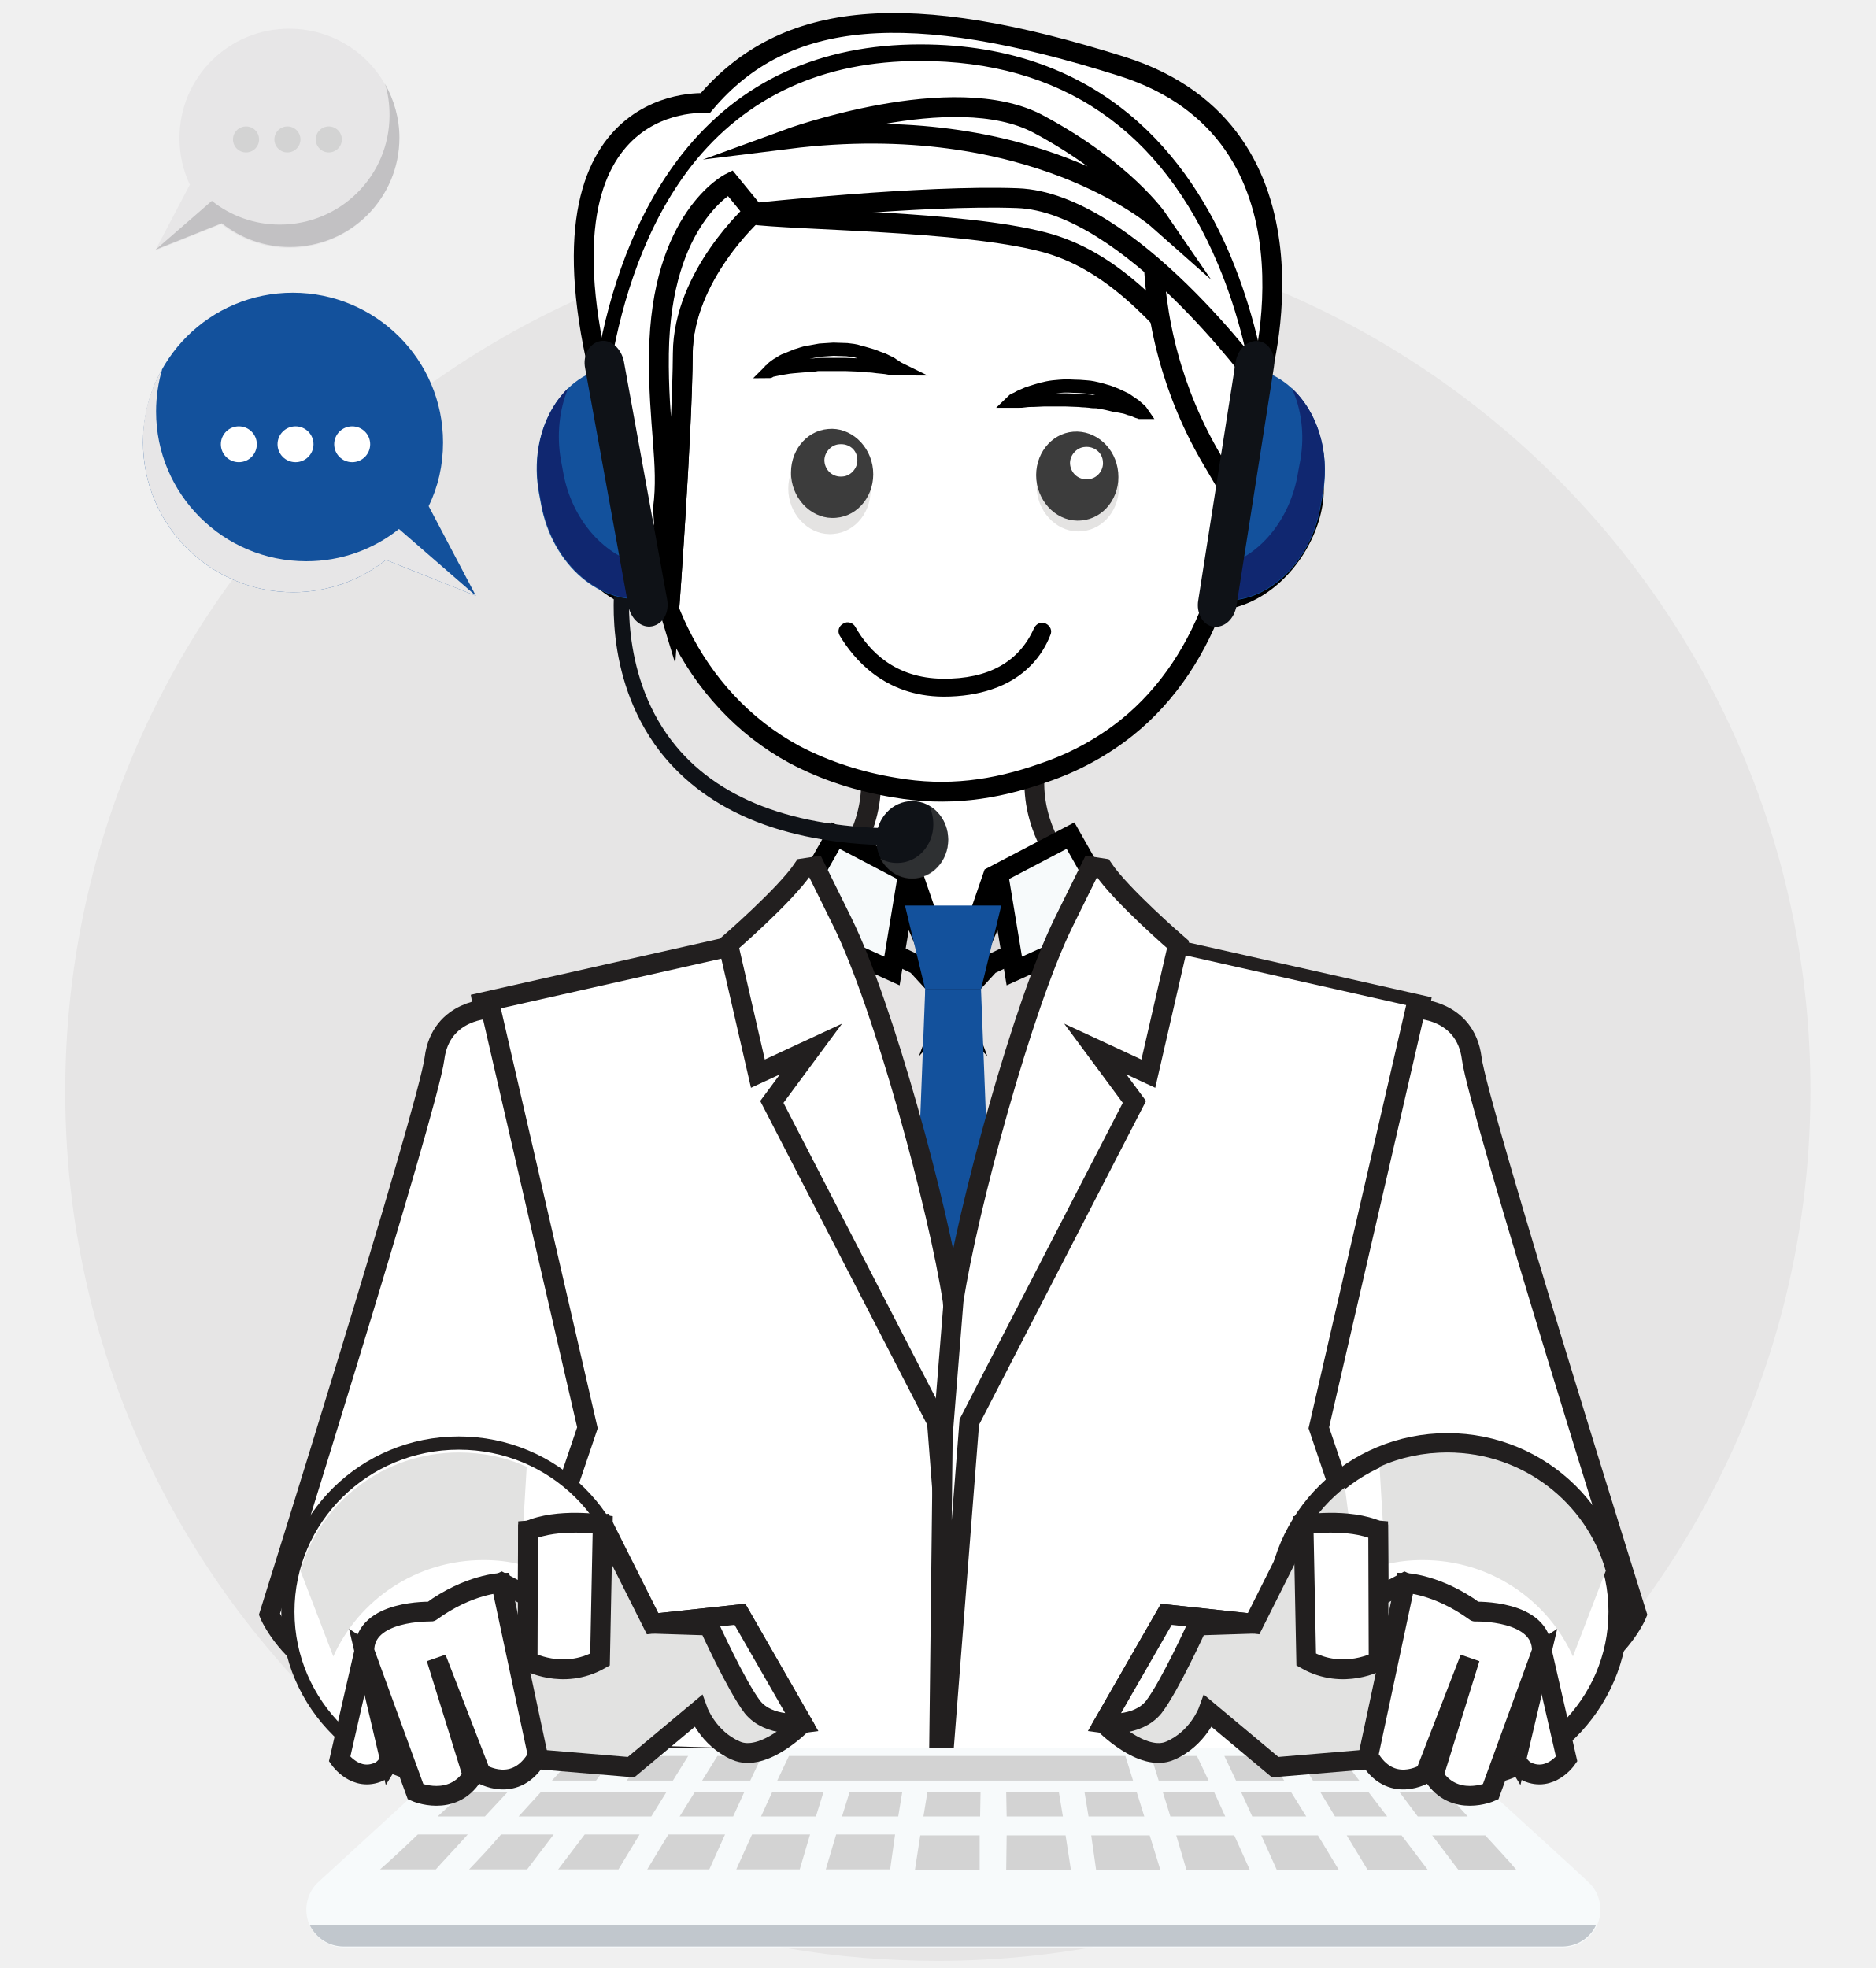
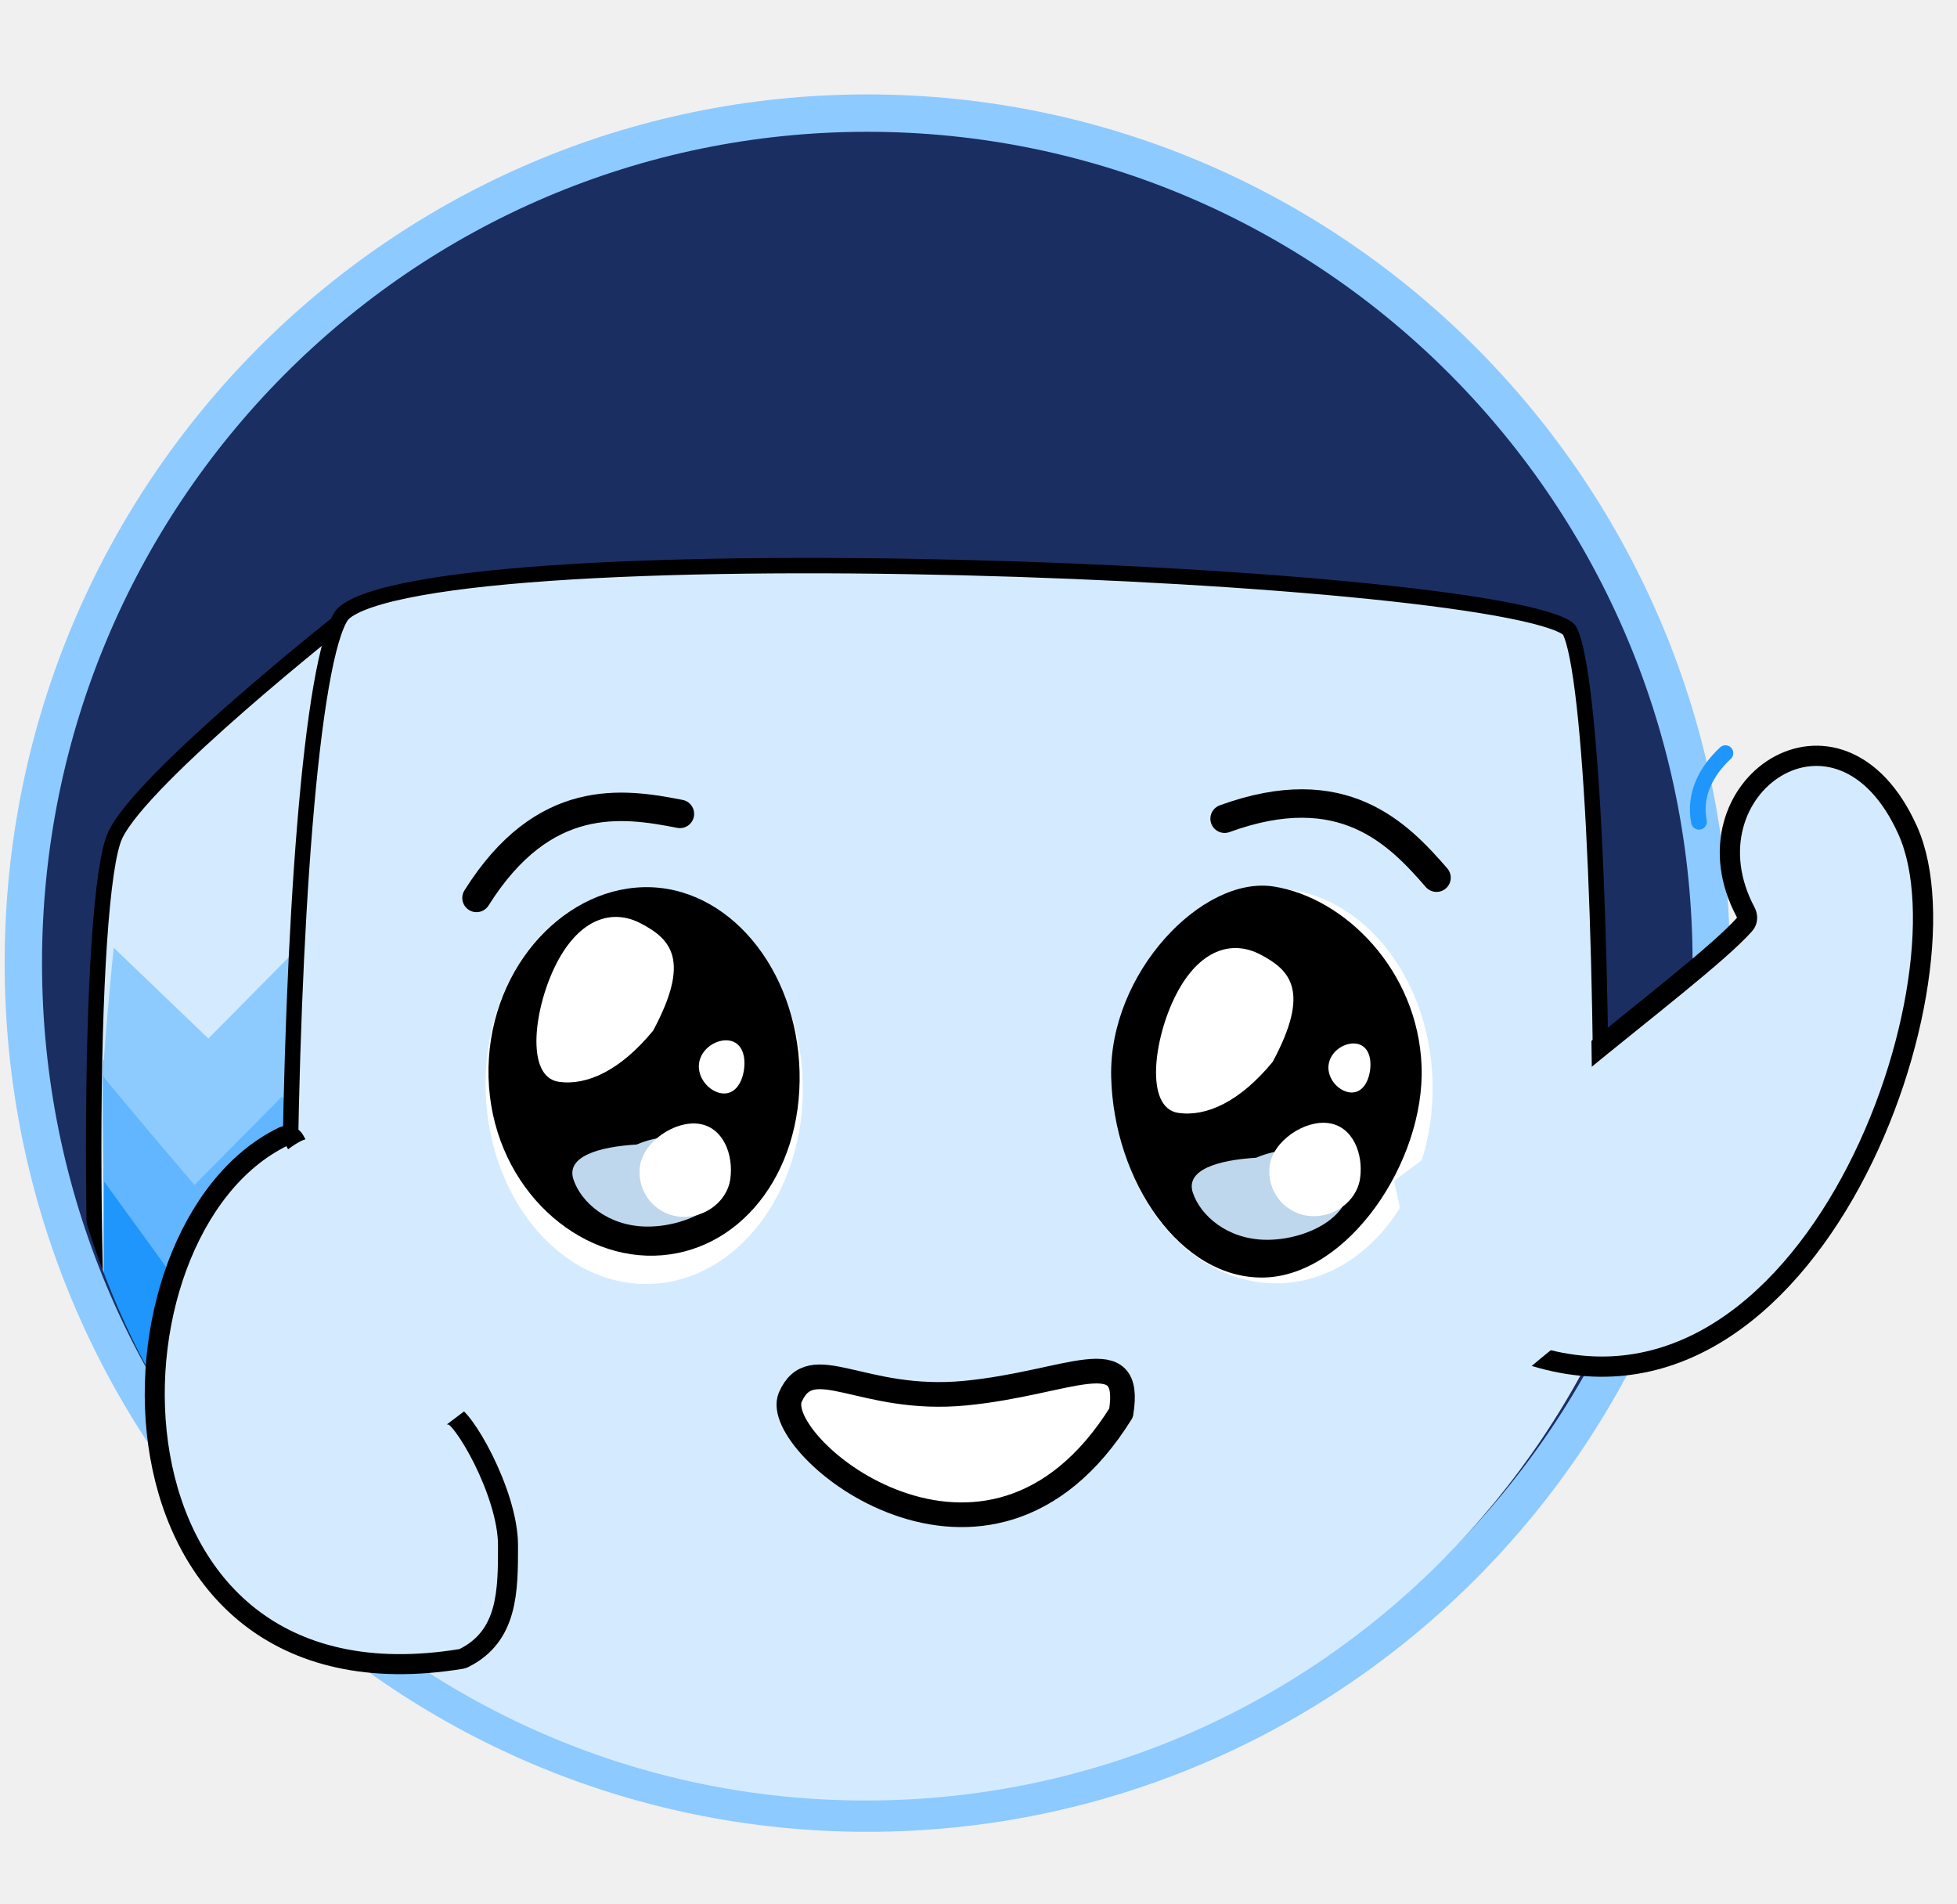
- <svg xmlns="http://www.w3.org/2000/svg" width="142" height="149" viewBox="0 0 142 149" fill="none">
-   <path d="M137.062 82.578C137.062 105.42 125.382 125.547 107.675 137.392C107.675 137.392 107.641 137.392 107.641 137.426C105.938 138.546 104.167 139.632 102.329 140.583C94.02 145.063 84.621 147.812 74.644 148.355C73.442 148.423 72.238 148.457 71.034 148.457C67.118 148.457 63.372 148.151 59.66 147.507C47.027 145.334 35.619 139.564 26.595 131.351C13.281 119.302 4.938 101.958 4.938 82.646C4.938 46.261 34.53 16.801 71 16.801C107.471 16.801 137.062 46.193 137.062 82.578Z" fill="#E6E5E5" />
-   <path d="M78.696 56.851H65.552C65.552 56.851 71.579 71.445 36.437 78.03L43.622 134.473H100.558L107.743 78.03C72.703 71.411 78.696 56.851 78.696 56.851Z" fill="white" stroke="#221F1F" stroke-width="1.5" stroke-miterlimit="10" />
-   <path d="M63.917 68.968L72.703 72.565L80.739 69.307L82.782 72.124L72.873 103.791L61.533 71.785L63.917 68.968Z" fill="#E6E4E4" />
-   <path d="M72.703 76.638L69.399 73.041L61.806 69.409L64.394 65.506L69.229 67.338L72.703 76.638Z" fill="#DBDADA" stroke="black" stroke-width="1.5" stroke-miterlimit="10" />
-   <path d="M72.703 76.638L71.885 75.79L68.48 67.746L67.527 73.516L59.524 69.884L63.27 63.266L69.161 66.354L72.703 76.638Z" fill="#F7FAFB" stroke="black" stroke-width="1.5" stroke-miterlimit="10" />
-   <path d="M71.613 76.638L74.916 73.041L82.51 69.409L79.922 65.506L75.086 67.338L71.613 76.638Z" fill="#DBDADA" stroke="black" stroke-width="1.5" stroke-miterlimit="10" />
-   <path d="M71.613 76.638L72.43 75.79L75.835 67.746L76.789 73.516L84.791 69.884L81.045 63.266L75.154 66.354L71.613 76.638Z" fill="#F7FAFB" stroke="black" stroke-width="1.5" stroke-miterlimit="10" />
-   <path d="M68.514 68.56L70.046 74.907H74.269L75.802 68.56H68.514Z" fill="#13519C" />
-   <path d="M68.514 114.38L70.046 74.907H74.269L75.802 114.38H68.514Z" fill="#13519C" />
-   <path d="M70.081 76.333L74.269 74.907H70.047L70.081 76.333Z" fill="#13519C" />
-   <path d="M61.499 70.257L36.505 75.892L46.414 132.81C46.414 132.81 71.783 133.795 72.839 132.81C73.895 131.826 72.839 105.59 72.839 105.59L61.499 70.257Z" fill="white" stroke="#221F1F" stroke-width="1.5" stroke-miterlimit="10" />
-   <path d="M61.704 65.608L63.781 69.816C66.88 76.095 71.068 91.538 72.124 98.496L72.941 108.678L73.282 137.766L70.932 107.66L58.435 83.427L61.397 79.421L57.379 81.288L55.132 71.513C55.132 71.513 59.456 67.78 60.818 65.743L61.704 65.608Z" fill="white" stroke="#221F1F" stroke-width="1.5" stroke-miterlimit="10" />
-   <path d="M82.816 70.257L107.811 75.892L97.902 132.81C97.902 132.81 72.532 133.795 71.477 132.81C70.421 131.826 71.477 105.59 71.477 105.59L82.816 70.257Z" fill="white" stroke="#221F1F" stroke-miterlimit="10" />
-   <path d="M82.612 65.608L80.535 69.816C77.436 76.095 73.248 91.538 72.192 98.496L71.375 108.678L71.034 137.766L73.384 107.66L85.881 83.427L82.919 79.421L86.937 81.288L89.184 71.513C89.184 71.513 84.86 67.78 83.498 65.743L82.612 65.608ZM37.152 76.367C37.152 76.367 33.372 76.367 32.895 80.134C32.418 83.902 20.398 122.221 20.398 122.221C20.398 122.221 23.939 130.91 37.628 128.33L44.473 108.101L37.152 76.367Z" fill="white" stroke="#221F1F" stroke-width="1.5" stroke-miterlimit="10" />
-   <path d="M34.734 134.779C41.881 134.779 47.674 129.065 47.674 122.017C47.674 114.969 41.881 109.255 34.734 109.255C27.587 109.255 21.794 114.969 21.794 122.017C21.794 129.065 27.587 134.779 34.734 134.779Z" fill="white" stroke="#221F1F" />
-   <path d="M41.647 124.563C42.464 124.936 43.281 125.377 43.996 125.92L45.29 121.135C44.545 119.952 43.6 118.907 42.498 118.046L41.647 124.563ZM25.233 125.411C27.174 121.101 31.533 118.114 36.607 118.114C37.594 118.114 38.514 118.216 39.433 118.453L39.876 111.054C38.309 110.341 36.573 109.968 34.734 109.968C29.013 109.968 24.212 113.77 22.747 118.929L25.233 125.411Z" fill="#E2E2E1" />
-   <path d="M107.164 76.367C107.164 76.367 110.944 76.367 111.42 80.134C111.897 83.902 123.918 122.221 123.918 122.221C123.918 122.221 120.376 130.91 106.687 128.33L99.843 108.101L107.164 76.367Z" fill="white" stroke="#221F1F" stroke-width="1.5" stroke-miterlimit="10" />
-   <path d="M109.582 134.779C116.728 134.779 122.522 129.065 122.522 122.017C122.522 114.969 116.728 109.255 109.582 109.255C102.435 109.255 96.642 114.969 96.642 122.017C96.642 129.065 102.435 134.779 109.582 134.779Z" fill="white" stroke="#221F1F" stroke-width="1.5" />
-   <path d="M102.669 119.132C101.852 119.505 101.035 119.947 100.319 120.49L99.025 115.704C99.771 114.522 100.715 113.477 101.818 112.616L102.669 119.132ZM119.082 125.411C117.141 121.101 112.783 118.114 107.709 118.114C106.721 118.114 105.802 118.216 104.882 118.453L104.44 111.054C106.006 110.341 107.743 109.968 109.582 109.968C115.303 109.968 120.104 113.77 121.568 118.929L119.082 125.411Z" fill="#E2E2E1" />
-   <path d="M109.173 132.369H35.142L24.075 142.517C23.53 143.026 23.19 143.773 23.19 144.588C23.19 146.183 24.484 147.439 26.05 147.439H118.299C119.9 147.439 121.16 146.149 121.16 144.588C121.16 143.807 120.853 143.094 120.342 142.585C120.002 142.212 109.173 132.369 109.173 132.369Z" fill="#F7FAFB" />
-   <path d="M101.069 137.528H105.019L103.589 135.661H99.945L101.069 137.528ZM91.909 135.661H88.026L88.605 137.528H92.76L91.909 135.661ZM97.731 135.661H93.952L94.803 137.528H98.889L97.731 135.661ZM91.5 134.813L90.615 132.946H87.141L87.72 134.813H91.5ZM86.051 135.661H82.101L82.408 137.528H86.63L86.051 135.661ZM108.628 134.813L106.926 132.946H103.861L105.291 134.813H108.628ZM80.467 137.528L80.16 135.661H76.176L76.21 137.528H80.467ZM102.908 134.813L101.477 132.946H98.242L99.4 134.813H102.908ZM85.779 134.813L85.2 132.946H59.729L58.843 134.813H85.779ZM38.446 135.661H35.177L34.495 136.272L33.133 137.528H36.709L38.446 135.661ZM52.612 135.661L51.454 137.528H55.506L56.357 135.661H52.612ZM63.747 137.528H68.003L68.31 135.661H64.326L63.747 137.528ZM69.91 137.528H74.201L74.235 135.661H70.217L69.91 137.528ZM57.617 137.528H61.772L62.351 135.661H58.469L57.617 137.528ZM97.221 134.813L96.063 132.946H92.692L93.577 134.813H97.221ZM95.484 138.954L96.676 141.601H101.375L99.775 138.954H95.484ZM101.954 138.954L103.555 141.601H108.118L106.108 138.954H101.954ZM89.048 138.954L89.831 141.601H94.633L93.441 138.954H89.048ZM112.442 138.954H108.424L110.433 141.601H114.826C114.213 140.854 113.362 139.972 112.442 138.954ZM82.612 138.954L82.987 141.601H87.856L87.039 138.954H82.612ZM107.334 137.528H111.114L109.412 135.661H105.938L107.334 137.528ZM40.965 132.946H38.275C38.105 133.082 37.288 133.829 36.164 134.813H39.263L40.965 132.946ZM76.21 138.954L76.176 141.601H81.08L80.671 138.954H76.21ZM35.517 141.533H39.91L41.919 138.886H37.935C37.015 139.972 36.164 140.854 35.517 141.533ZM28.775 141.533H32.997C33.44 141.024 34.359 140.074 35.415 138.886H31.635C30.545 139.938 29.558 140.854 28.775 141.533ZM45.358 137.528H49.309L50.466 135.661H40.965L39.263 137.528H45.358ZM46.55 132.946H43.485L41.783 134.813H45.12L46.55 132.946ZM57.685 132.946H54.314L53.156 134.813H56.8L57.685 132.946ZM52.101 132.946H48.866L47.436 134.813H50.943L52.101 132.946ZM62.521 141.533H67.391L67.765 138.886H63.304L62.521 141.533ZM55.744 141.533H60.546L61.329 138.886H56.936L55.744 141.533ZM74.167 138.954H69.672L69.263 141.601H74.167V138.954ZM49.002 141.533H53.701L54.893 138.886H50.602L49.002 141.533ZM42.26 141.533H46.823L48.423 138.886H44.269L42.26 141.533Z" fill="#D3D3D3" />
-   <path d="M23.462 145.776C23.939 146.726 24.893 147.371 26.016 147.371H118.265C119.389 147.371 120.377 146.726 120.819 145.776H23.462Z" fill="#C1C7CD" />
-   <path d="M28.196 124.359L29.149 127.889L31.737 135.424L39.297 133.082L47.776 133.794L52.85 129.552C52.85 129.552 53.599 131.622 55.71 132.539C57.822 133.489 60.75 130.468 60.75 130.468L56.017 122.221L49.41 122.933L45.631 115.399L39.978 115.874L39.944 120.863L37.969 119.811L28.196 124.359Z" fill="#E2E2E1" stroke="#221F1F" stroke-width="1.5" stroke-miterlimit="10" />
-   <path d="M39.944 125.751C39.944 125.751 42.6 127.244 45.426 125.649L45.631 115.433C45.631 115.433 42.225 114.889 39.978 115.908L39.944 125.751ZM27.583 125.004L25.71 133.184C25.71 133.184 26.936 134.948 28.706 134.134C30.477 133.319 31.124 127.278 31.124 127.278L27.583 125.004Z" fill="white" stroke="#221F1F" stroke-width="1.5" stroke-miterlimit="10" />
-   <path d="M31.124 127.278L27.582 124.97L29.523 133.217C30.681 131.351 31.124 127.278 31.124 127.278Z" fill="white" stroke="#221F1F" stroke-width="1.5" stroke-miterlimit="10" />
-   <path d="M27.583 125.004L31.465 135.661C31.465 135.661 34.223 136.883 35.789 134.439L33.031 125.547L36.402 134.27C36.402 134.27 39.059 135.933 40.727 132.946L37.935 119.845C37.935 119.845 35.517 119.913 32.623 122.017C32.657 122.017 27.549 121.847 27.583 125.004ZM49.41 122.933L56.017 122.221L60.75 130.468C60.75 130.468 58.23 130.808 56.97 129.246C55.744 127.651 53.667 123.069 53.667 123.069L49.41 122.933Z" fill="white" stroke="#221F1F" stroke-width="1.5" stroke-miterlimit="10" />
-   <path d="M116.12 124.359L115.166 127.889L112.578 135.424L105.019 133.082L96.54 133.794L91.466 129.552C91.466 129.552 90.716 131.622 88.605 132.539C86.494 133.489 83.565 130.468 83.565 130.468L88.299 122.221L94.905 122.933L98.685 115.399L104.338 115.874L104.372 120.863L106.347 119.811L116.12 124.359Z" fill="#E2E2E1" stroke="#221F1F" stroke-width="1.5" stroke-miterlimit="10" />
-   <path d="M104.372 125.751C104.372 125.751 101.716 127.244 98.889 125.649L98.685 115.433C98.685 115.433 102.09 114.889 104.338 115.908L104.372 125.751ZM116.733 125.004L118.606 133.184C118.606 133.184 117.38 134.948 115.609 134.134C113.838 133.319 113.191 127.312 113.191 127.312L116.733 125.004Z" fill="white" stroke="#221F1F" stroke-width="1.5" stroke-miterlimit="10" />
-   <path d="M113.191 127.278L116.733 124.97L114.792 133.217C113.634 131.351 113.191 127.278 113.191 127.278Z" fill="white" stroke="#221F1F" stroke-width="1.5" stroke-miterlimit="10" />
-   <path d="M116.733 125.004L112.851 135.661C112.851 135.661 110.093 136.883 108.526 134.439L111.284 125.547L107.913 134.27C107.913 134.27 105.257 135.933 103.588 132.946L106.381 119.845C106.381 119.845 108.799 119.913 111.693 122.017C111.659 122.017 116.767 121.847 116.733 125.004ZM94.905 122.933L88.299 122.221L83.565 130.468C83.565 130.468 86.085 130.808 87.345 129.246C88.571 127.651 90.648 123.069 90.648 123.069L94.905 122.933Z" fill="white" stroke="#221F1F" stroke-width="1.5" stroke-miterlimit="10" />
-   <path d="M51.318 36.113C51.318 36.113 47.129 30.92 43.247 34.314C39.365 37.708 44.916 48.23 52.339 45.752L51.318 36.113Z" fill="white" stroke="black" stroke-width="0.5" stroke-miterlimit="10" />
-   <path d="M51.692 39.779L52.203 44.734C45.801 45.854 42.123 37.267 45.086 36.045C47.47 35.129 50.466 38.115 51.692 39.779ZM90.342 35.706C90.342 35.706 94.428 30.445 98.379 33.771C102.329 37.097 97.016 47.721 89.559 45.413L90.342 35.706Z" fill="white" stroke="black" stroke-miterlimit="10" />
-   <path d="M90.07 39.371L89.695 44.361C96.165 45.345 99.604 36.69 96.608 35.57C94.19 34.62 91.261 37.708 90.07 39.371Z" fill="white" stroke="black" stroke-miterlimit="10" />
-   <path d="M48.661 31.667C48.866 24.607 51.93 17.921 59.15 15.104C62.793 13.678 66.88 13.237 70.83 13.271C74.712 13.305 78.866 13.508 82.578 14.832C89.184 17.208 88.265 20.466 88.98 26.881C89.048 27.492 93.475 30.547 93.543 31.192C93.611 32.617 93.747 34.043 93.713 35.536C93.645 38.828 93.134 42.12 92.045 45.209C90.716 49.011 88.503 52.54 85.268 55.12C83.429 56.579 81.318 57.733 79.002 58.514C75.257 59.838 71.681 60.313 67.765 59.634C65.075 59.193 62.521 58.378 60.137 57.122C56.255 55.018 53.293 51.726 51.42 47.89C49.853 44.666 49.002 41.136 48.695 37.606C48.491 35.672 48.457 33.737 48.627 31.802C48.627 31.735 48.627 31.701 48.661 31.667Z" fill="white" stroke="black" stroke-width="1.5" stroke-miterlimit="10" />
-   <path d="M48.934 41.543L48.695 39.202C48.661 39.236 48.661 39.269 48.661 39.269L48.934 41.543Z" fill="#102770" />
-   <path d="M86.46 31.226C86.46 31.226 86.392 31.124 86.153 30.92C86.051 30.852 85.915 30.683 85.779 30.615C85.609 30.513 85.438 30.377 85.234 30.241L84.519 29.902C84.246 29.8 83.974 29.664 83.668 29.596C83.361 29.495 83.055 29.427 82.748 29.359C82.442 29.291 82.101 29.291 81.761 29.257C81.42 29.257 81.114 29.223 80.739 29.223C80.433 29.223 80.092 29.257 79.752 29.291C79.445 29.325 79.139 29.393 78.866 29.461C78.594 29.529 78.321 29.63 78.083 29.698C77.872 29.76 77.667 29.839 77.47 29.936C77.266 30.004 77.129 30.105 76.993 30.173C76.721 30.275 76.619 30.377 76.619 30.377H77.096C77.266 30.377 77.402 30.377 77.606 30.343C77.811 30.309 78.049 30.309 78.253 30.309L79.002 30.275H80.705L81.59 30.309C81.761 30.309 81.897 30.343 82.067 30.343C82.237 30.343 82.374 30.377 82.51 30.377C82.68 30.411 82.816 30.411 82.953 30.411C83.123 30.411 83.225 30.445 83.395 30.479C83.668 30.513 83.94 30.581 84.213 30.649C84.315 30.683 84.451 30.716 84.587 30.716C84.689 30.75 84.825 30.75 84.928 30.784C85.166 30.818 85.37 30.886 85.54 30.954C85.745 30.988 85.881 31.056 86.017 31.124C86.153 31.192 86.256 31.192 86.324 31.226H86.46ZM58.23 28.137L58.537 27.831C58.639 27.764 58.775 27.628 58.979 27.526C59.15 27.424 59.32 27.288 59.558 27.221L60.307 26.915C60.58 26.847 60.852 26.712 61.159 26.677L62.078 26.508L63.1 26.44L64.121 26.474C64.428 26.508 64.768 26.542 65.041 26.644C65.347 26.712 65.62 26.813 65.892 26.881C66.165 26.949 66.403 27.085 66.641 27.153C66.88 27.221 67.084 27.356 67.254 27.424C67.459 27.492 67.561 27.628 67.697 27.696C67.935 27.866 68.072 27.933 68.072 27.933C68.072 27.933 67.901 27.933 67.595 27.899C67.424 27.899 67.288 27.866 67.084 27.831C66.88 27.798 66.709 27.798 66.437 27.764C66.199 27.73 65.96 27.696 65.688 27.696L64.871 27.628C64.598 27.628 64.292 27.594 63.985 27.594H62.146C61.976 27.594 61.84 27.594 61.704 27.628C61.533 27.628 61.431 27.662 61.261 27.662L60.444 27.73C60.342 27.73 60.171 27.764 60.069 27.764C59.967 27.764 59.831 27.798 59.728 27.798L59.116 27.899L58.605 28.001C58.503 28.035 58.366 28.035 58.298 28.069C58.264 28.137 58.23 28.137 58.23 28.137Z" fill="white" stroke="black" stroke-miterlimit="10" />
-   <path d="M91.364 28.137C90.785 22.333 88.809 17.038 82.544 14.798C78.866 13.475 74.678 13.271 70.796 13.237C66.846 13.203 62.793 13.61 59.115 15.07C58.264 15.409 57.447 15.816 56.698 16.224C60.205 16.699 72.805 16.699 79.002 18.328C84.076 19.652 87.754 23.759 91.364 28.137Z" fill="white" stroke="black" stroke-width="1.5" stroke-miterlimit="10" />
-   <path d="M88.878 10.148C88.878 10.148 96.608 16.869 93.509 37.776L91.772 34.823C88.844 29.868 87.311 24.2 87.311 18.43V11.37L88.878 10.148Z" fill="white" stroke="black" stroke-width="1.5" stroke-miterlimit="10" />
-   <path d="M46.21 31.429L50.67 46.16C50.67 46.16 51.658 32.719 51.692 26.813C51.726 20.908 57.072 16.122 57.072 16.122C57.072 16.122 69.876 14.73 77.027 15.002C85.472 15.307 95.348 28.918 95.348 28.918C95.348 28.918 101.034 10.114 84.927 5.023C68.821 -0.068 59.422 0.679 53.395 7.806C53.327 7.806 39.024 6.788 46.21 31.429Z" fill="white" stroke="black" stroke-width="1.5" stroke-miterlimit="10" />
-   <path d="M55.268 13.848C55.268 13.848 50.024 16.461 49.887 26.779C49.819 32.142 50.636 35.095 50.194 38.489L50.671 46.092C50.671 46.092 51.658 32.651 51.692 26.745C51.726 20.84 57.072 16.054 57.072 16.054L55.268 13.848ZM59.66 10.522C59.66 10.522 72.192 5.94 78.628 9.402C85.098 12.864 87.652 16.597 87.652 16.597C87.652 16.597 78.185 8.214 59.66 10.522Z" fill="white" stroke="black" stroke-width="1.5" stroke-miterlimit="10" />
-   <path d="M75.052 52.201C74.031 52.54 72.839 52.744 71.409 52.744C66.914 52.71 64.598 49.825 63.577 48.128C63.372 47.789 63.508 47.381 63.849 47.212C64.155 47.008 64.598 47.144 64.768 47.483C65.79 49.282 67.765 51.352 71.374 51.386C74.848 51.42 77.163 50.097 78.287 47.551C78.457 47.212 78.832 47.042 79.173 47.212C79.513 47.381 79.683 47.755 79.513 48.094C78.934 49.587 77.64 51.352 75.052 52.201Z" fill="black" />
-   <path d="M65.892 36.792C66.062 38.659 64.802 40.288 63.1 40.423C61.397 40.593 59.865 39.168 59.694 37.335C59.524 35.468 60.784 33.839 62.487 33.703C64.223 33.568 65.722 34.959 65.892 36.792Z" fill="#E4E3E2" />
-   <path d="M66.096 35.57C66.267 37.437 65.007 39.066 63.304 39.202C61.601 39.371 60.069 37.946 59.899 36.113C59.728 34.246 60.988 32.617 62.691 32.481C64.36 32.312 65.926 33.703 66.096 35.57Z" fill="#3C3C3C" />
-   <path d="M64.904 34.755C64.973 35.4 64.428 36.045 63.781 36.079C63.066 36.147 62.487 35.638 62.419 34.959C62.35 34.314 62.895 33.669 63.542 33.635C64.257 33.568 64.87 34.043 64.904 34.755Z" fill="white" />
-   <path d="M84.689 36.588C84.859 38.455 83.599 40.084 81.897 40.22C80.194 40.39 78.662 38.964 78.492 37.131C78.321 35.264 79.581 33.635 81.284 33.5C83.02 33.33 84.553 34.721 84.689 36.588Z" fill="#E4E3E2" />
-   <path d="M84.655 35.774C84.825 37.64 83.566 39.27 81.863 39.405C80.16 39.575 78.628 38.15 78.458 36.317C78.287 34.45 79.547 32.821 81.25 32.685C82.953 32.549 84.485 33.907 84.655 35.774Z" fill="#3C3C3C" />
-   <path d="M83.498 34.959C83.566 35.604 83.055 36.249 82.374 36.283C81.659 36.351 81.08 35.842 81.012 35.163C80.944 34.518 81.488 33.873 82.135 33.839C82.85 33.771 83.463 34.28 83.498 34.959Z" fill="white" />
-   <path d="M44.473 35.604C44.473 35.027 44.2 21.111 51.658 11.642C56.017 6.143 62.078 3.36 69.672 3.36C83.566 3.36 90.138 12.117 93.202 19.482C96.506 27.424 96.54 35.264 96.54 35.57H95.484C95.484 35.502 95.45 27.696 92.215 20.025C87.924 9.809 80.331 4.616 69.638 4.616C62.317 4.616 56.494 7.297 52.373 12.524C45.256 21.62 45.529 35.468 45.529 35.57L44.473 35.604Z" fill="black" />
-   <path d="M68.208 64.012C59.729 64.012 53.633 61.602 49.955 56.885C45.529 51.115 46.55 44.089 46.584 43.784L47.708 43.987C47.708 44.055 46.788 50.775 50.841 56.07C54.212 60.482 60.069 62.722 68.174 62.722V64.012H68.208Z" fill="#0F1217" />
-   <path d="M49.172 45.277C45.495 45.922 41.817 42.799 40.965 38.217L40.795 37.301C39.978 32.719 42.328 28.51 46.005 27.831" fill="#13519C" />
-   <path d="M43.008 29.393C42.361 30.988 42.123 32.889 42.464 34.823L42.634 35.74C43.281 39.405 45.835 42.188 48.729 42.765L49.206 45.243C45.528 45.888 41.851 42.765 40.999 38.183L40.829 37.267C40.25 34.178 41.17 31.192 43.008 29.393Z" fill="#102770" />
-   <path d="M50.5 45.345C50.705 46.363 50.194 47.245 49.377 47.415C48.559 47.585 47.776 46.872 47.572 45.888L44.303 27.899C44.098 26.915 44.609 25.999 45.426 25.829C46.244 25.659 47.027 26.372 47.231 27.356L50.5 45.345Z" fill="#0F1217" />
-   <path d="M94.769 27.899C98.447 28.476 100.898 32.651 100.183 37.233L100.013 38.149C99.298 42.731 95.688 45.99 92.01 45.413" fill="#13519C" />
-   <path d="M97.8 29.393C98.515 30.954 98.787 32.855 98.447 34.823L98.276 35.74C97.697 39.405 95.246 42.256 92.351 42.901L91.977 45.379C95.654 45.956 99.298 42.697 99.979 38.115L100.149 37.199C100.694 34.077 99.672 31.124 97.8 29.393Z" fill="#102770" />
-   <path d="M93.543 27.424C93.713 26.406 94.462 25.727 95.28 25.829C96.097 25.931 96.608 26.881 96.437 27.831L93.611 45.854C93.441 46.872 92.692 47.551 91.874 47.449C91.057 47.347 90.546 46.397 90.716 45.447L93.543 27.424Z" fill="#0F1217" />
-   <path d="M69.059 66.49C70.564 66.49 71.783 65.183 71.783 63.571C71.783 61.959 70.564 60.652 69.059 60.652C67.554 60.652 66.335 61.959 66.335 63.571C66.335 65.183 67.554 66.49 69.059 66.49Z" fill="#0F1217" />
-   <path opacity="0.5" d="M70.353 61.026C70.557 61.467 70.66 61.908 70.66 62.417C70.66 64.012 69.468 65.336 67.935 65.336C67.459 65.336 67.05 65.234 66.641 64.997C67.118 65.879 68.004 66.524 69.059 66.524C70.591 66.524 71.783 65.2 71.783 63.605C71.783 62.451 71.204 61.501 70.353 61.026Z" fill="#4D4D4E" />
-   <path d="M10.829 33.5C10.829 39.779 15.937 44.836 22.203 44.836C24.859 44.836 27.276 43.919 29.217 42.392L36.028 45.107L32.452 38.319C33.167 36.86 33.542 35.23 33.542 33.5C33.542 27.221 28.434 22.163 22.168 22.163C15.903 22.163 10.829 27.221 10.829 33.5Z" fill="#13519C" />
-   <path d="M10.829 33.499C10.829 39.779 15.937 44.836 22.202 44.836C24.858 44.836 27.276 43.919 29.217 42.392L36.028 45.107L30.205 40.05C28.298 41.577 25.846 42.494 23.19 42.494C16.89 42.494 11.816 37.403 11.816 31.158C11.816 30.038 11.986 28.918 12.293 27.899C11.339 29.562 10.795 31.463 10.829 33.499Z" fill="#E7E6E7" />
-   <path d="M26.663 34.993C27.416 34.993 28.026 34.385 28.026 33.635C28.026 32.886 27.416 32.278 26.663 32.278C25.911 32.278 25.301 32.886 25.301 33.635C25.301 34.385 25.911 34.993 26.663 34.993Z" fill="white" />
-   <path d="M22.373 34.993C23.125 34.993 23.735 34.385 23.735 33.635C23.735 32.886 23.125 32.278 22.373 32.278C21.621 32.278 21.011 32.886 21.011 33.635C21.011 34.385 21.621 34.993 22.373 34.993Z" fill="white" />
-   <path d="M18.082 34.993C18.834 34.993 19.444 34.385 19.444 33.635C19.444 32.886 18.834 32.278 18.082 32.278C17.33 32.278 16.72 32.886 16.72 33.635C16.72 34.385 17.33 34.993 18.082 34.993Z" fill="white" />
-   <path d="M30.205 10.488C30.205 15.07 26.493 18.769 21.896 18.769C19.955 18.769 18.184 18.09 16.754 16.97L11.748 18.973L14.37 13.984C13.86 12.898 13.587 11.71 13.587 10.454C13.587 5.872 17.299 2.172 21.896 2.172C26.493 2.172 30.239 5.872 30.205 10.488Z" fill="#E7E6E7" />
-   <path d="M30.239 10.42C30.239 15.002 26.527 18.701 21.93 18.701C19.989 18.701 18.218 18.023 16.788 16.902L11.782 18.905L16.039 15.206C17.435 16.326 19.24 17.004 21.181 17.004C25.778 17.004 29.49 13.305 29.49 8.723C29.49 7.908 29.387 7.094 29.149 6.347C29.83 7.569 30.239 8.96 30.239 10.42Z" fill="#C2C1C3" />
-   <path d="M18.627 11.54C19.172 11.54 19.614 11.099 19.614 10.556C19.614 10.012 19.172 9.571 18.627 9.571C18.081 9.571 17.639 10.012 17.639 10.556C17.639 11.099 18.081 11.54 18.627 11.54Z" fill="#D3D3D3" />
-   <path d="M21.76 11.54C22.305 11.54 22.747 11.099 22.747 10.556C22.747 10.012 22.305 9.571 21.76 9.571C21.214 9.571 20.772 10.012 20.772 10.556C20.772 11.099 21.214 11.54 21.76 11.54Z" fill="#D3D3D3" />
-   <path d="M24.893 11.54C25.438 11.54 25.88 11.099 25.88 10.556C25.88 10.012 25.438 9.571 24.893 9.571C24.347 9.571 23.905 10.012 23.905 10.556C23.905 11.099 24.347 11.54 24.893 11.54Z" fill="#D3D3D3" />
+ <svg xmlns="http://www.w3.org/2000/svg" width="110" height="107" viewBox="0 0 110 107" fill="none">
+   <path d="M48.75 101.901C74.949 101.901 96.188 80.513 96.188 54.129C96.188 27.745 74.949 6.357 48.75 6.357C22.551 6.357 1.312 27.745 1.312 54.129C1.312 80.513 22.551 101.901 48.75 101.901Z" fill="#1A2E62" stroke="#8DCAFF" stroke-width="2.1" />
+   <mask id="mask0_433_1116" style="mask-type:luminance" maskUnits="userSpaceOnUse" x="2" y="8" width="93" height="94">
+     <path d="M48.667 8.836C23.342 8.836 2.812 29.511 2.812 55.014C2.812 80.518 23.342 101.192 48.667 101.192C73.991 101.192 94.521 80.518 94.521 55.014C94.521 29.511 73.992 8.836 48.667 8.836Z" fill="white" />
+   </mask>
+   <g mask="url(#mask0_433_1116)">
+     <path d="M83.804 79.35L87.709 80.698L89.96 62.567C89.96 62.567 88.959 62.153 88.417 62.131C87.876 62.108 87.154 62.147 87.154 62.147L83.804 79.35Z" fill="#D4EBFF" />
+     <path d="M6.475 46.941C8.006 43.669 19.378 34.706 19.378 34.706C16.63 57.109 17.471 72.618 18.678 99.92C10.879 97.621 10.199 96.775 6.691 95.003C4.712 74.424 4.943 50.212 6.475 46.941Z" fill="#D4EBFF" stroke="black" stroke-width="0.867" stroke-linecap="round" stroke-linejoin="round" />
+     <path d="M16.91 65.809L21.266 70.016L17.243 80.457C17.243 80.457 20.698 80.927 16.75 80.712C12.803 80.496 6.046 76.243 6.046 76.243L5.826 74.697V73.183V70.155V65.613L11.861 70.914L16.91 65.809Z" fill="#1E96FC" />
+     <path d="M16.843 60.184L21.199 64.39L21.31 73.765L15.92 68.56L11.015 73.519L5.826 66.369C5.826 66.369 5.694 59.554 5.826 59.556C5.957 59.557 11.794 65.288 11.794 65.288L16.843 60.184Z" fill="#61B6FF" />
+     <path d="M16.761 53.261L21.117 57.468L21.228 66.843L15.838 61.638L10.933 66.596C10.933 66.596 5.954 60.764 5.825 60.502C5.696 60.241 6.389 53.261 6.389 53.261L11.712 58.366L16.761 53.261Z" fill="#8DCBFF" />
+     <path d="M88.183 35.383C88.167 35.362 88.1 35.296 87.928 35.203C87.764 35.114 87.539 35.018 87.249 34.918C86.668 34.718 85.873 34.517 84.883 34.321C82.907 33.929 80.213 33.562 77.027 33.237C70.659 32.586 62.376 32.104 54.055 31.898C45.733 31.692 37.389 31.762 30.9 32.214C27.653 32.44 24.886 32.761 22.824 33.187C21.792 33.399 20.953 33.635 20.326 33.89C19.679 34.153 19.336 34.406 19.196 34.605C19.016 34.862 18.817 35.325 18.614 36.022C18.415 36.706 18.226 37.572 18.048 38.6C17.692 40.654 17.387 43.316 17.135 46.386C16.631 52.524 16.342 60.254 16.276 67.93C16.209 75.606 16.365 83.217 16.747 89.117C16.939 92.068 17.186 94.579 17.489 96.453C17.64 97.391 17.803 98.155 17.976 98.73C18.157 99.332 18.323 99.636 18.431 99.745C18.47 99.784 18.567 99.855 18.759 99.943C18.945 100.028 19.192 100.116 19.5 100.204C20.118 100.382 20.946 100.55 21.964 100.708C23.997 101.024 26.734 101.289 29.95 101.505C36.379 101.936 44.677 102.165 52.98 102.208C61.283 102.25 69.583 102.106 76.014 101.791C79.231 101.633 81.972 101.433 84.01 101.194C85.03 101.074 85.863 100.945 86.488 100.81C86.8 100.742 87.051 100.674 87.243 100.608C87.443 100.539 87.543 100.483 87.58 100.455C87.594 100.444 87.651 100.388 87.735 100.23C87.814 100.08 87.898 99.871 87.985 99.599C88.159 99.055 88.326 98.308 88.484 97.376C88.799 95.516 89.065 92.977 89.282 89.975C89.717 83.975 89.953 76.17 89.998 68.328C90.044 60.486 89.9 52.619 89.576 46.496C89.414 43.433 89.208 40.815 88.959 38.858C88.835 37.878 88.701 37.075 88.56 36.468C88.411 35.832 88.273 35.5 88.183 35.383Z" fill="#D4EBFF" stroke="black" stroke-width="0.867" />
+     <path d="M63.014 79.406C55.541 91.407 43.236 81.247 44.421 78.526C45.606 75.806 48.404 78.863 54.255 78.297C60.107 77.731 63.683 75.28 63.014 79.406Z" fill="white" stroke="black" stroke-width="1.386" stroke-linejoin="round" />
+     <path d="M38.216 45.742C35.002 45.111 30.563 44.451 26.784 50.465" stroke="black" stroke-width="1.6" stroke-linecap="round" stroke-linejoin="round" />
+     <path d="M80.745 49.327C78.588 46.847 75.478 43.588 68.834 46.013" stroke="black" stroke-width="1.6" stroke-linecap="round" stroke-linejoin="round" />
+     <path d="M36.487 72.16C41.409 72.042 45.275 66.981 45.121 60.855C44.968 54.73 40.854 49.86 35.932 49.978C31.01 50.097 27.145 55.158 27.298 61.284C27.451 67.409 31.566 72.279 36.487 72.16Z" fill="white" />
+     <path d="M71.889 72.121C76.811 72.003 80.676 66.941 80.523 60.816C80.37 54.69 76.255 49.821 71.334 49.939C66.412 50.057 62.546 55.119 62.7 61.244C62.853 67.37 66.967 72.239 71.889 72.121Z" fill="white" />
+     <path d="M44.942 60.235C45.088 66.077 41.468 70.458 36.774 70.571C32.08 70.684 27.607 66.371 27.46 60.529C27.314 54.687 31.484 49.975 36.178 49.862C40.872 49.749 44.796 54.393 44.942 60.235Z" fill="black" />
+     <path d="M79.905 59.919C80.105 65.305 75.752 71.685 71.058 71.798C66.363 71.911 62.604 66.379 62.458 60.537C62.312 54.695 67.579 49.204 71.579 49.822C75.579 50.441 79.704 54.534 79.905 59.919Z" fill="black" />
+     <path d="M41.02 65.736C41.139 67.716 38.527 68.959 36.344 68.935C34.161 68.911 32.656 67.566 32.233 66.287C31.809 65.007 33.617 64.455 35.789 64.323C38.162 63.307 40.923 64.132 41.02 65.736Z" fill="#BED7EC" />
+     <path d="M75.835 66.48C75.954 68.46 73.343 69.703 71.16 69.679C68.977 69.655 67.472 68.311 67.048 67.031C66.624 65.751 68.433 65.199 70.605 65.067C72.977 64.051 75.739 64.876 75.835 66.48Z" fill="#BED7EC" />
+     <path d="M36.71 57.926C34.871 60.161 32.993 61.025 31.41 60.799C29.497 60.526 30.019 56.574 31.295 54.118C32.572 51.661 34.381 51.034 36.032 51.904C37.683 52.774 38.856 53.931 36.71 57.926Z" fill="white" />
+     <path d="M71.537 59.676C69.698 61.91 67.82 62.774 66.237 62.548C64.324 62.276 64.846 58.324 66.122 55.867C67.398 53.411 69.207 52.783 70.859 53.653C72.509 54.523 73.683 55.681 71.537 59.676Z" fill="white" />
+     <path d="M41.819 60.112C41.703 60.931 41.255 61.545 40.558 61.445C39.86 61.346 39.178 60.571 39.293 59.752C39.408 58.932 40.278 58.379 40.975 58.478C41.672 58.578 41.934 59.292 41.819 60.112Z" fill="white" />
+     <path d="M77.008 60.161C76.901 60.917 76.488 61.483 75.845 61.391C75.202 61.299 74.573 60.585 74.68 59.829C74.786 59.074 75.587 58.564 76.23 58.655C76.873 58.747 77.114 59.406 77.008 60.161Z" fill="white" />
+     <path d="M41.05 66.258C40.857 67.627 39.445 68.559 38.085 68.365C36.725 68.171 35.779 66.903 35.971 65.534C36.164 64.165 37.928 62.967 39.287 63.161C40.647 63.355 41.242 64.889 41.05 66.258Z" fill="white" />
+     <path d="M76.449 66.219C76.256 67.589 74.844 68.52 73.484 68.326C72.124 68.132 71.178 66.865 71.371 65.495C71.563 64.126 73.327 62.929 74.687 63.123C76.046 63.316 76.641 64.85 76.449 66.219Z" fill="white" />
+   </g>
+   <path d="M96.984 42.328C95.887 43.346 95.201 44.695 95.497 46.185" stroke="#1E96FC" stroke-width="0.883" stroke-linecap="round" />
+   <path d="M25.925 93.235C4.989 96.653 5.046 69.155 15.923 63.877C16.161 63.761 16.442 63.861 16.566 64.097C17.885 66.601 24.778 79.632 25.318 79.515C25.916 79.386 28.553 83.85 28.555 86.852C28.556 89.413 28.555 91.956 26.064 93.191C26.021 93.212 25.972 93.227 25.925 93.235Z" fill="#D4EBFF" stroke="black" stroke-width="1.125" />
+   <path d="M26.766 78.808L23.443 81.318L15.71 64.972C15.71 64.972 16.541 64.263 17.052 64.07C17.564 63.877 18.267 63.684 18.267 63.684L26.766 78.808Z" fill="#D4EBFF" />
+   <path d="M107.24 46.69C111.143 55.44 101.293 82.685 84.727 75.664C84.602 75.611 84.493 75.512 84.428 75.39L80.685 68.401C80.633 68.304 80.603 68.2 80.622 68.091C81.185 64.879 95.238 55.15 98.066 51.948C98.231 51.761 98.236 51.483 98.117 51.26C94.396 44.268 103.389 38.057 107.24 46.69Z" fill="#D4EBFF" stroke="black" stroke-width="1.137" />
+   <path d="M89.634 73.75C89.696 73.309 89.596 69.549 89.446 58.042L78.358 66.37L81.553 80.942C87.493 75.128 89.119 74.687 89.634 73.75Z" fill="#D4EBFF" />
</svg>
